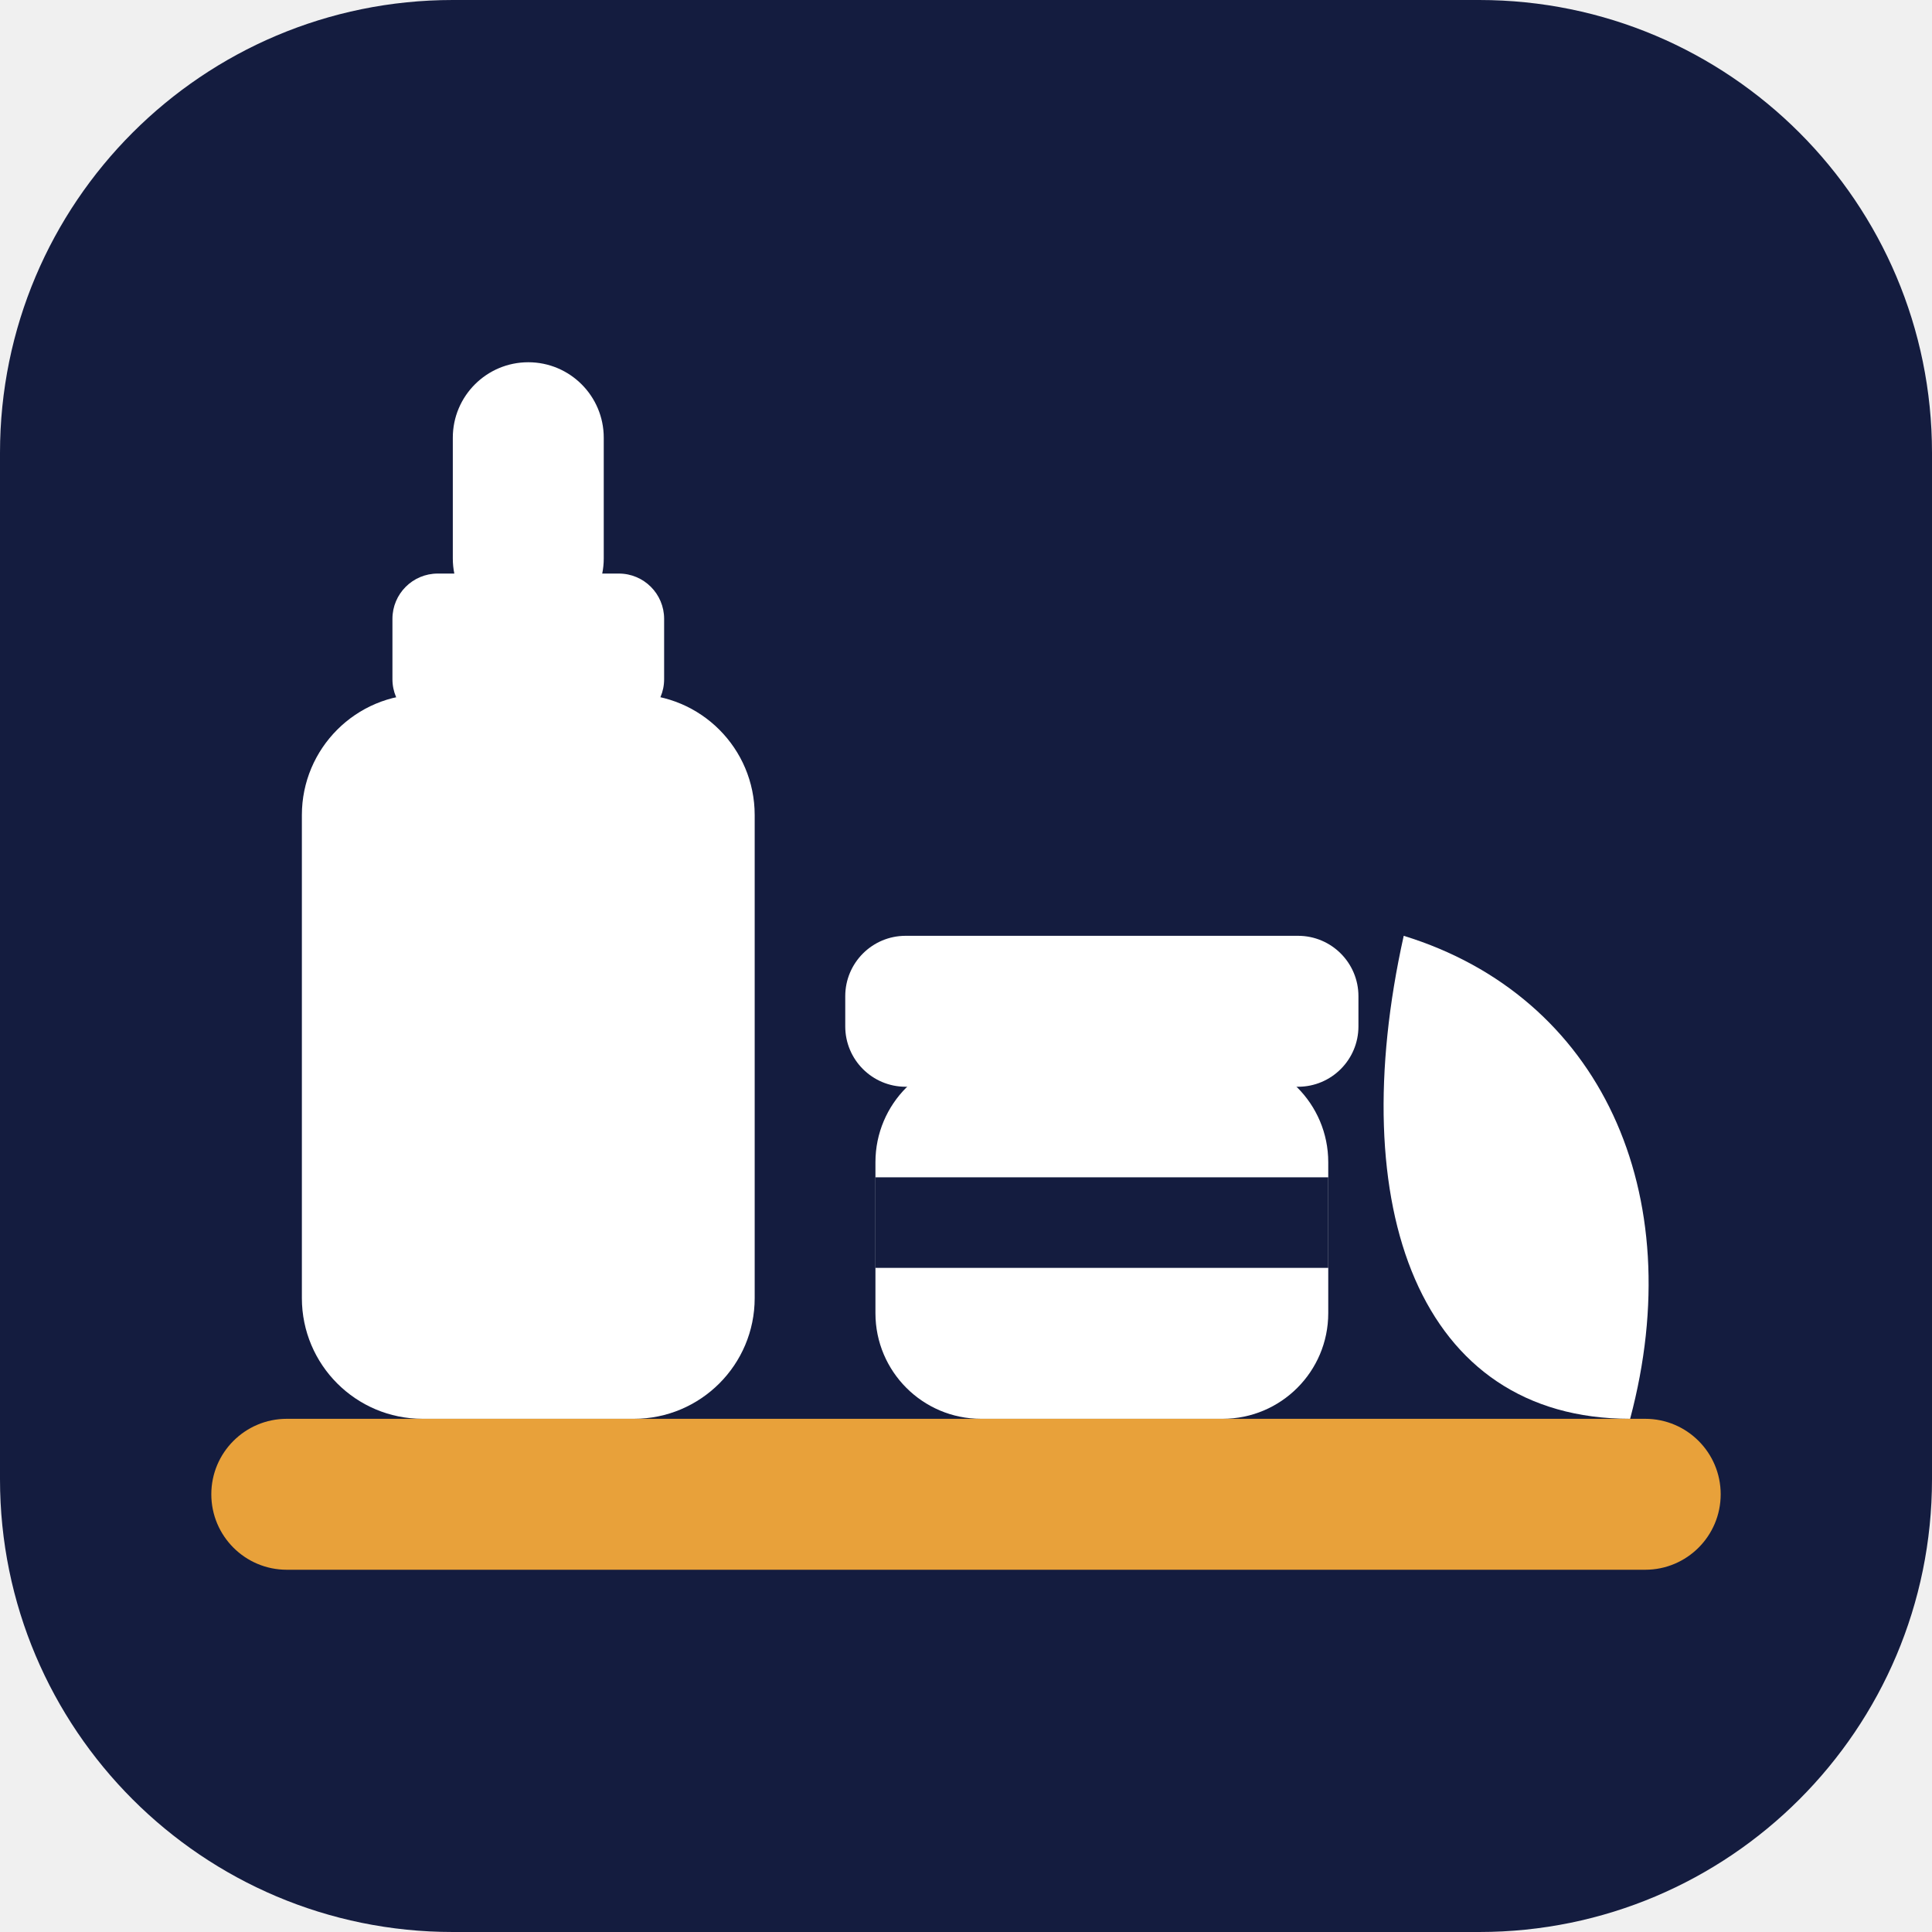
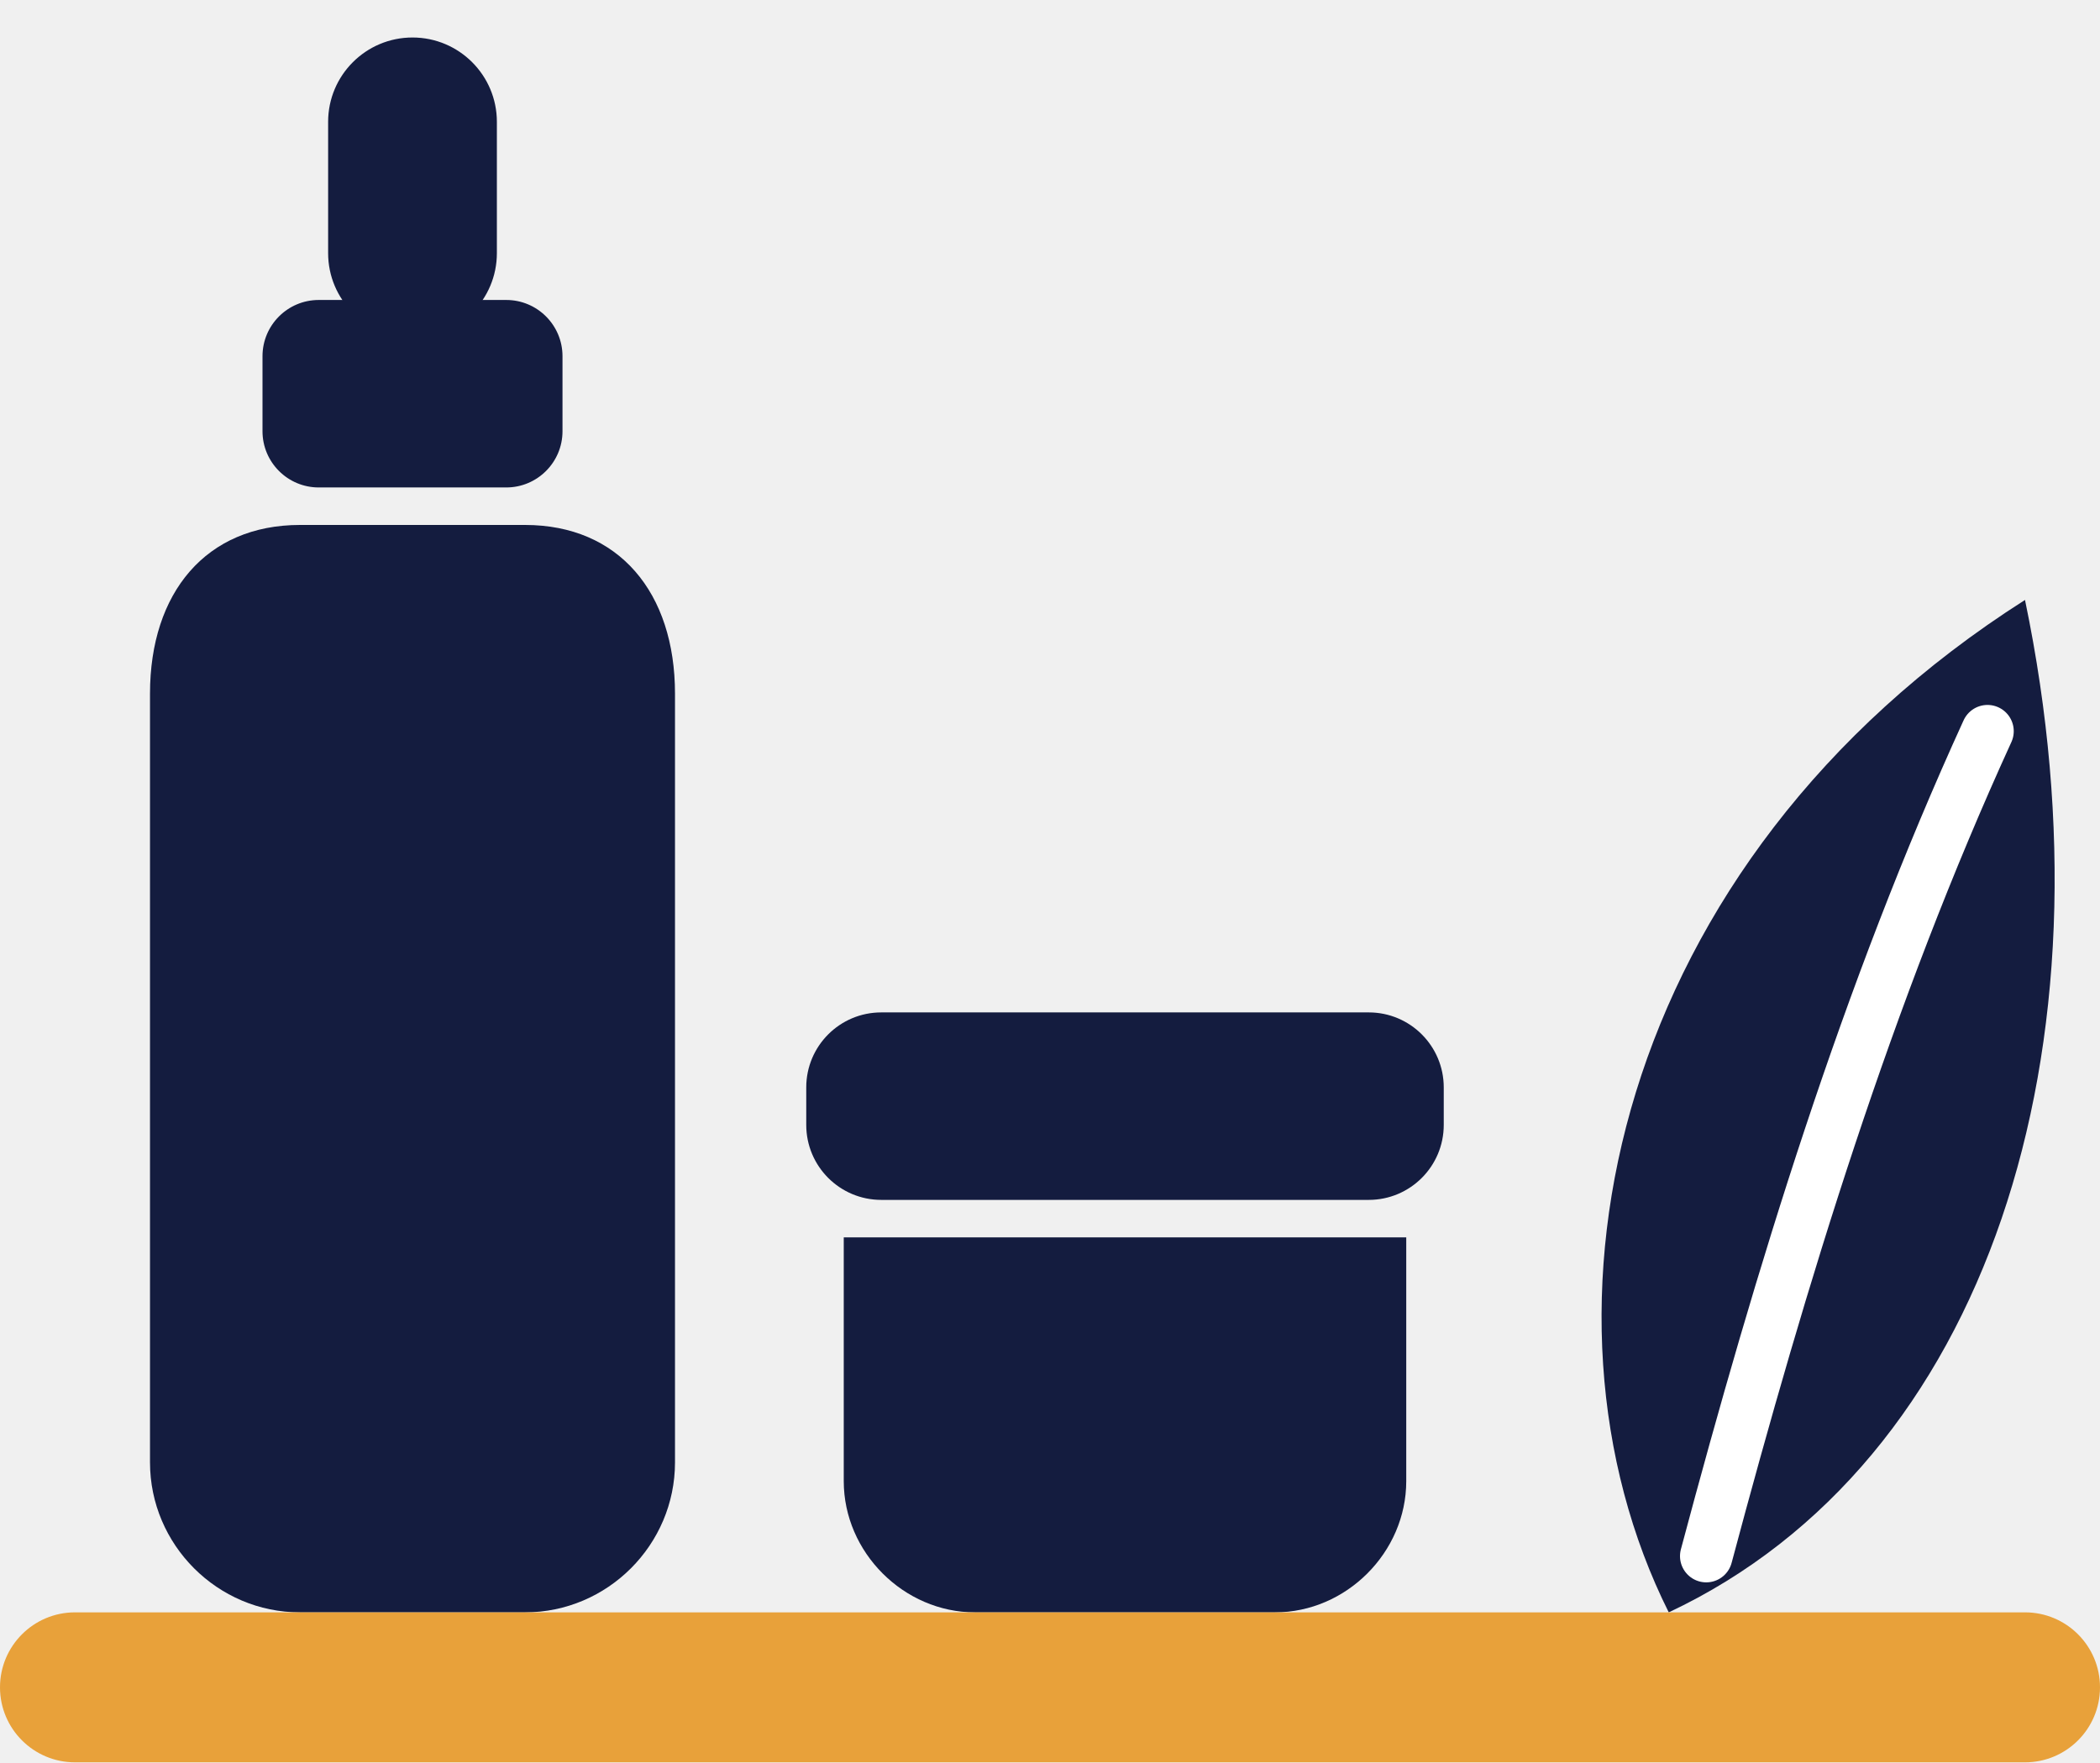
- <svg xmlns="http://www.w3.org/2000/svg" viewBox="0 0 64 64">
-   <rect width="64" height="64" rx="15" fill="#141C3F" />
-   <rect x="15" y="12" width="5" height="9" rx="2.5" fill="#FFFFFF" />
-   <rect x="13" y="19" width="9" height="5" rx="1.5" fill="#FFFFFF" />
-   <rect x="10" y="23" width="15" height="24" rx="4" fill="#FFFFFF" />
-   <rect x="28" y="31" width="17" height="5" rx="2" fill="#FFFFFF" />
-   <rect x="29" y="35" width="15" height="12" rx="3.5" fill="#FFFFFF" />
-   <rect x="29" y="39" width="15" height="3" fill="#141C3F" />
-   <path d="M54 47c-7 0-9.5-7-7.5-16 6.5 2 9.5 8.5 7.5 16z" fill="#FFFFFF" />
-   <rect x="7" y="47" width="50" height="5" rx="2.5" fill="#E8A13A" />
+ <svg xmlns="http://www.w3.org/2000/svg" viewBox="4 7 56 47">
+   <rect x="12.75" y="8" width="4.5" height="8" rx="2.25" fill="#141C3F" />
+   <rect x="11" y="15" width="8" height="5" rx="1.5" fill="#141C3F" />
+   <path d="M12 21H18C20.5 21 22 22.8 22 25.5V46C22 48.2 20.2 50 18 50H12C9.8 50 8 48.2 8 46V25.5C8 22.8 9.5 21 12 21Z" fill="#141C3F" />
+   <rect x="25.5" y="34" width="17" height="5" rx="2" fill="#141C3F" />
+   <path d="M26.5 40H41.5V46.5C41.5 48.4 39.9 50 38 50H30C28.1 50 26.5 48.4 26.5 46.5Z" fill="#141C3F" />
+   <path d="M48.5 50C44.5 42 47 30 58 23C60.5 35 57 46 48.5 50Z" fill="#141C3F" />
+   <path d="M49.5 48.5C51.5 41 53.8 33.5 57 26.5" fill="none" stroke="#FFFFFF" stroke-width="1.4" stroke-linecap="round" />
+   <rect x="4" y="50" width="56" height="4" rx="2" fill="#E8A13A" />
</svg>
